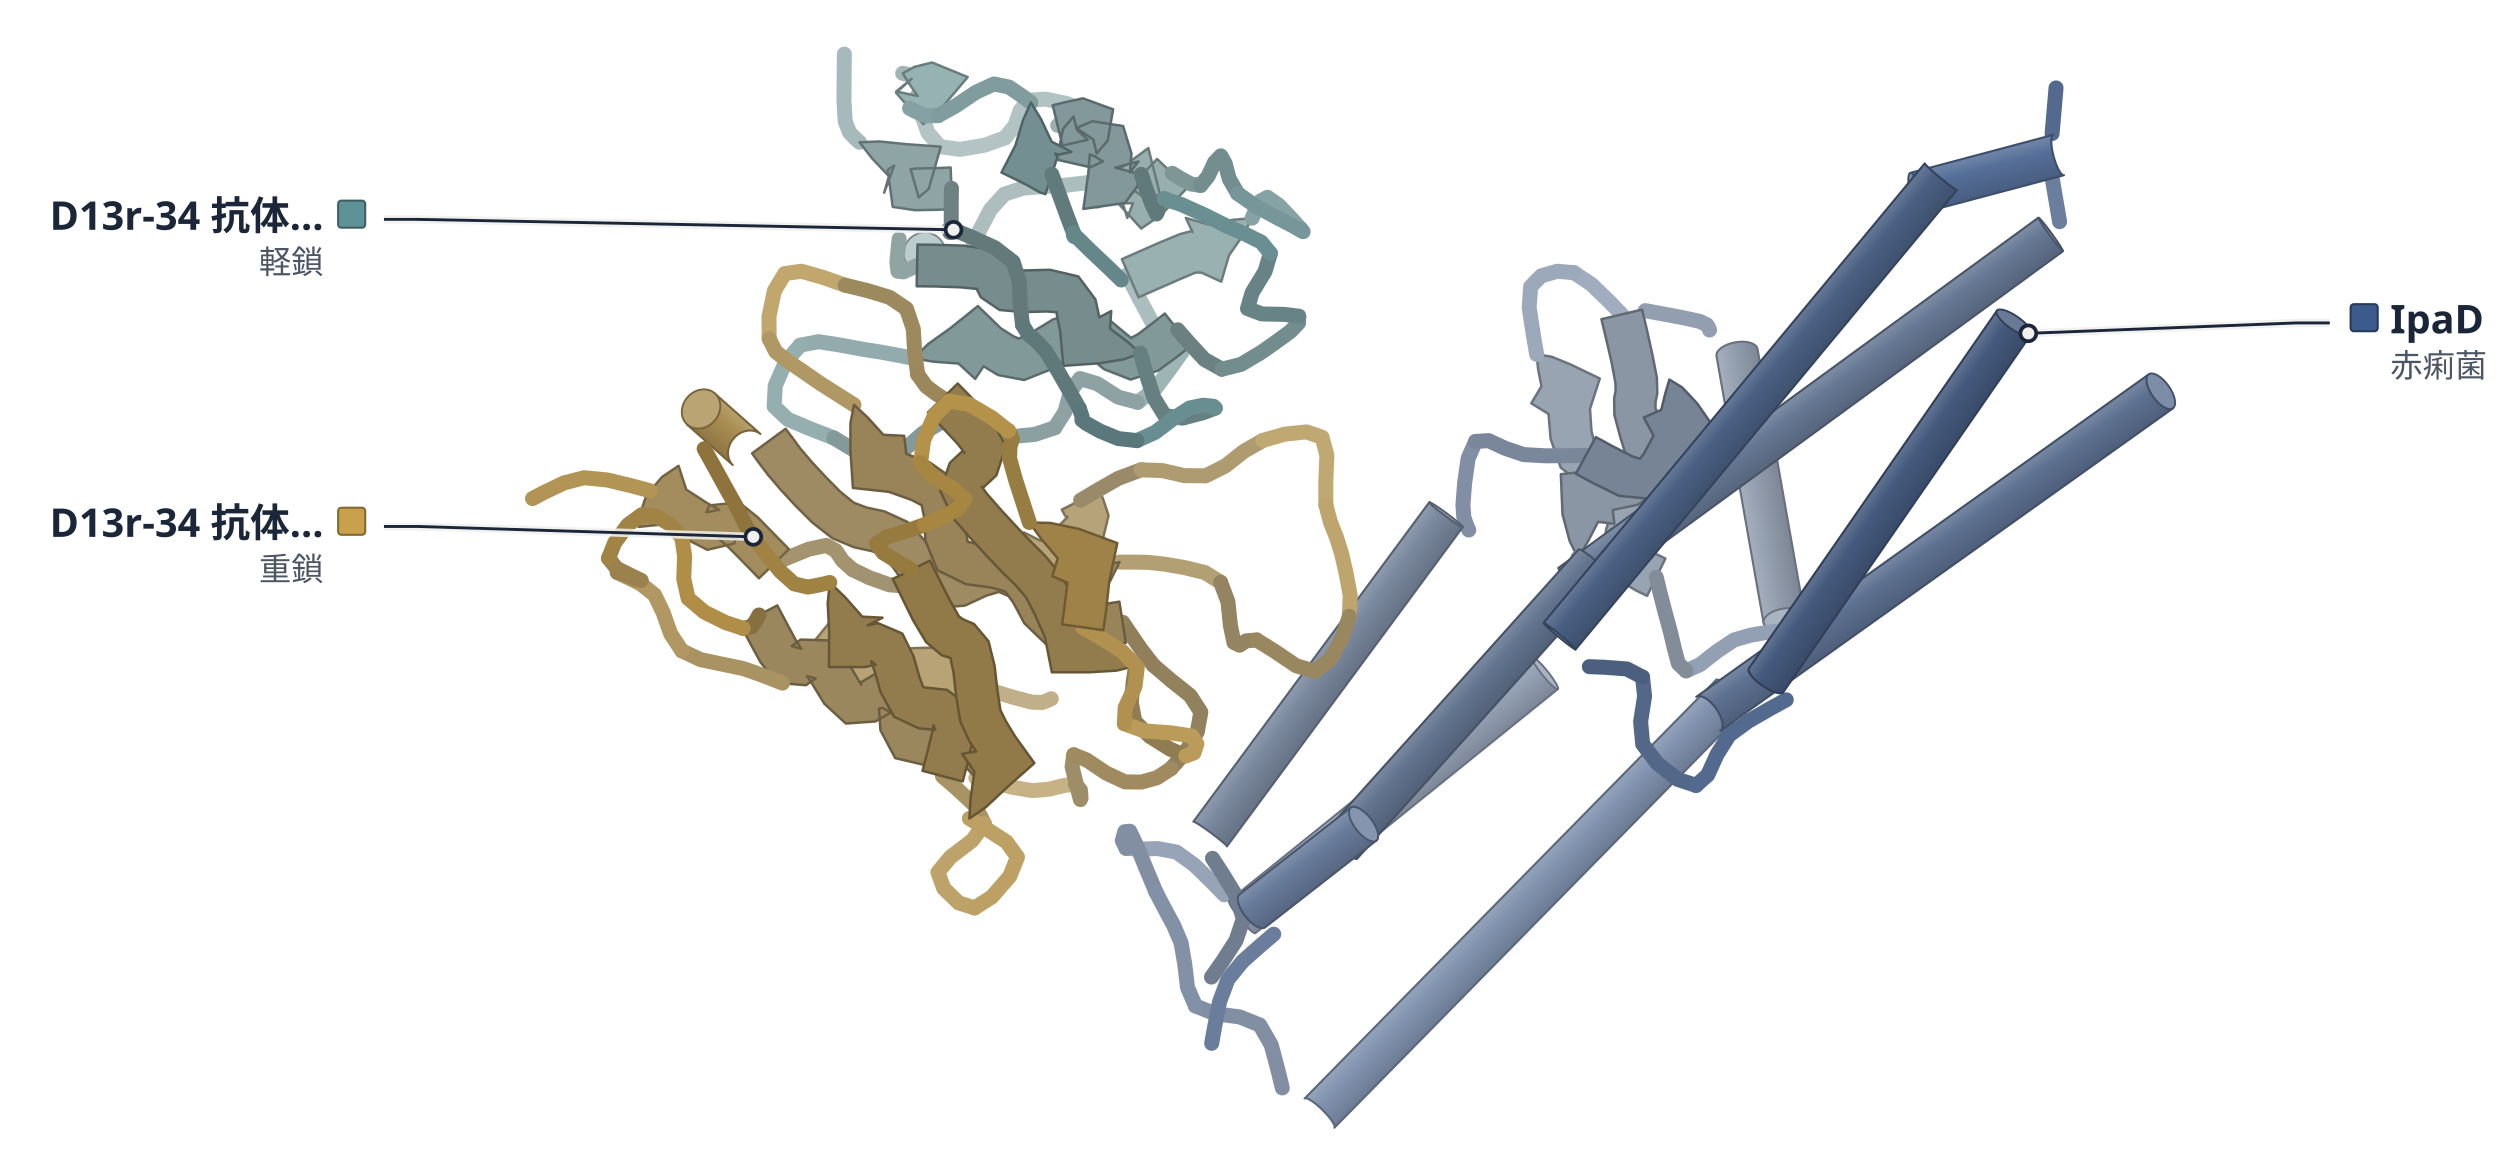
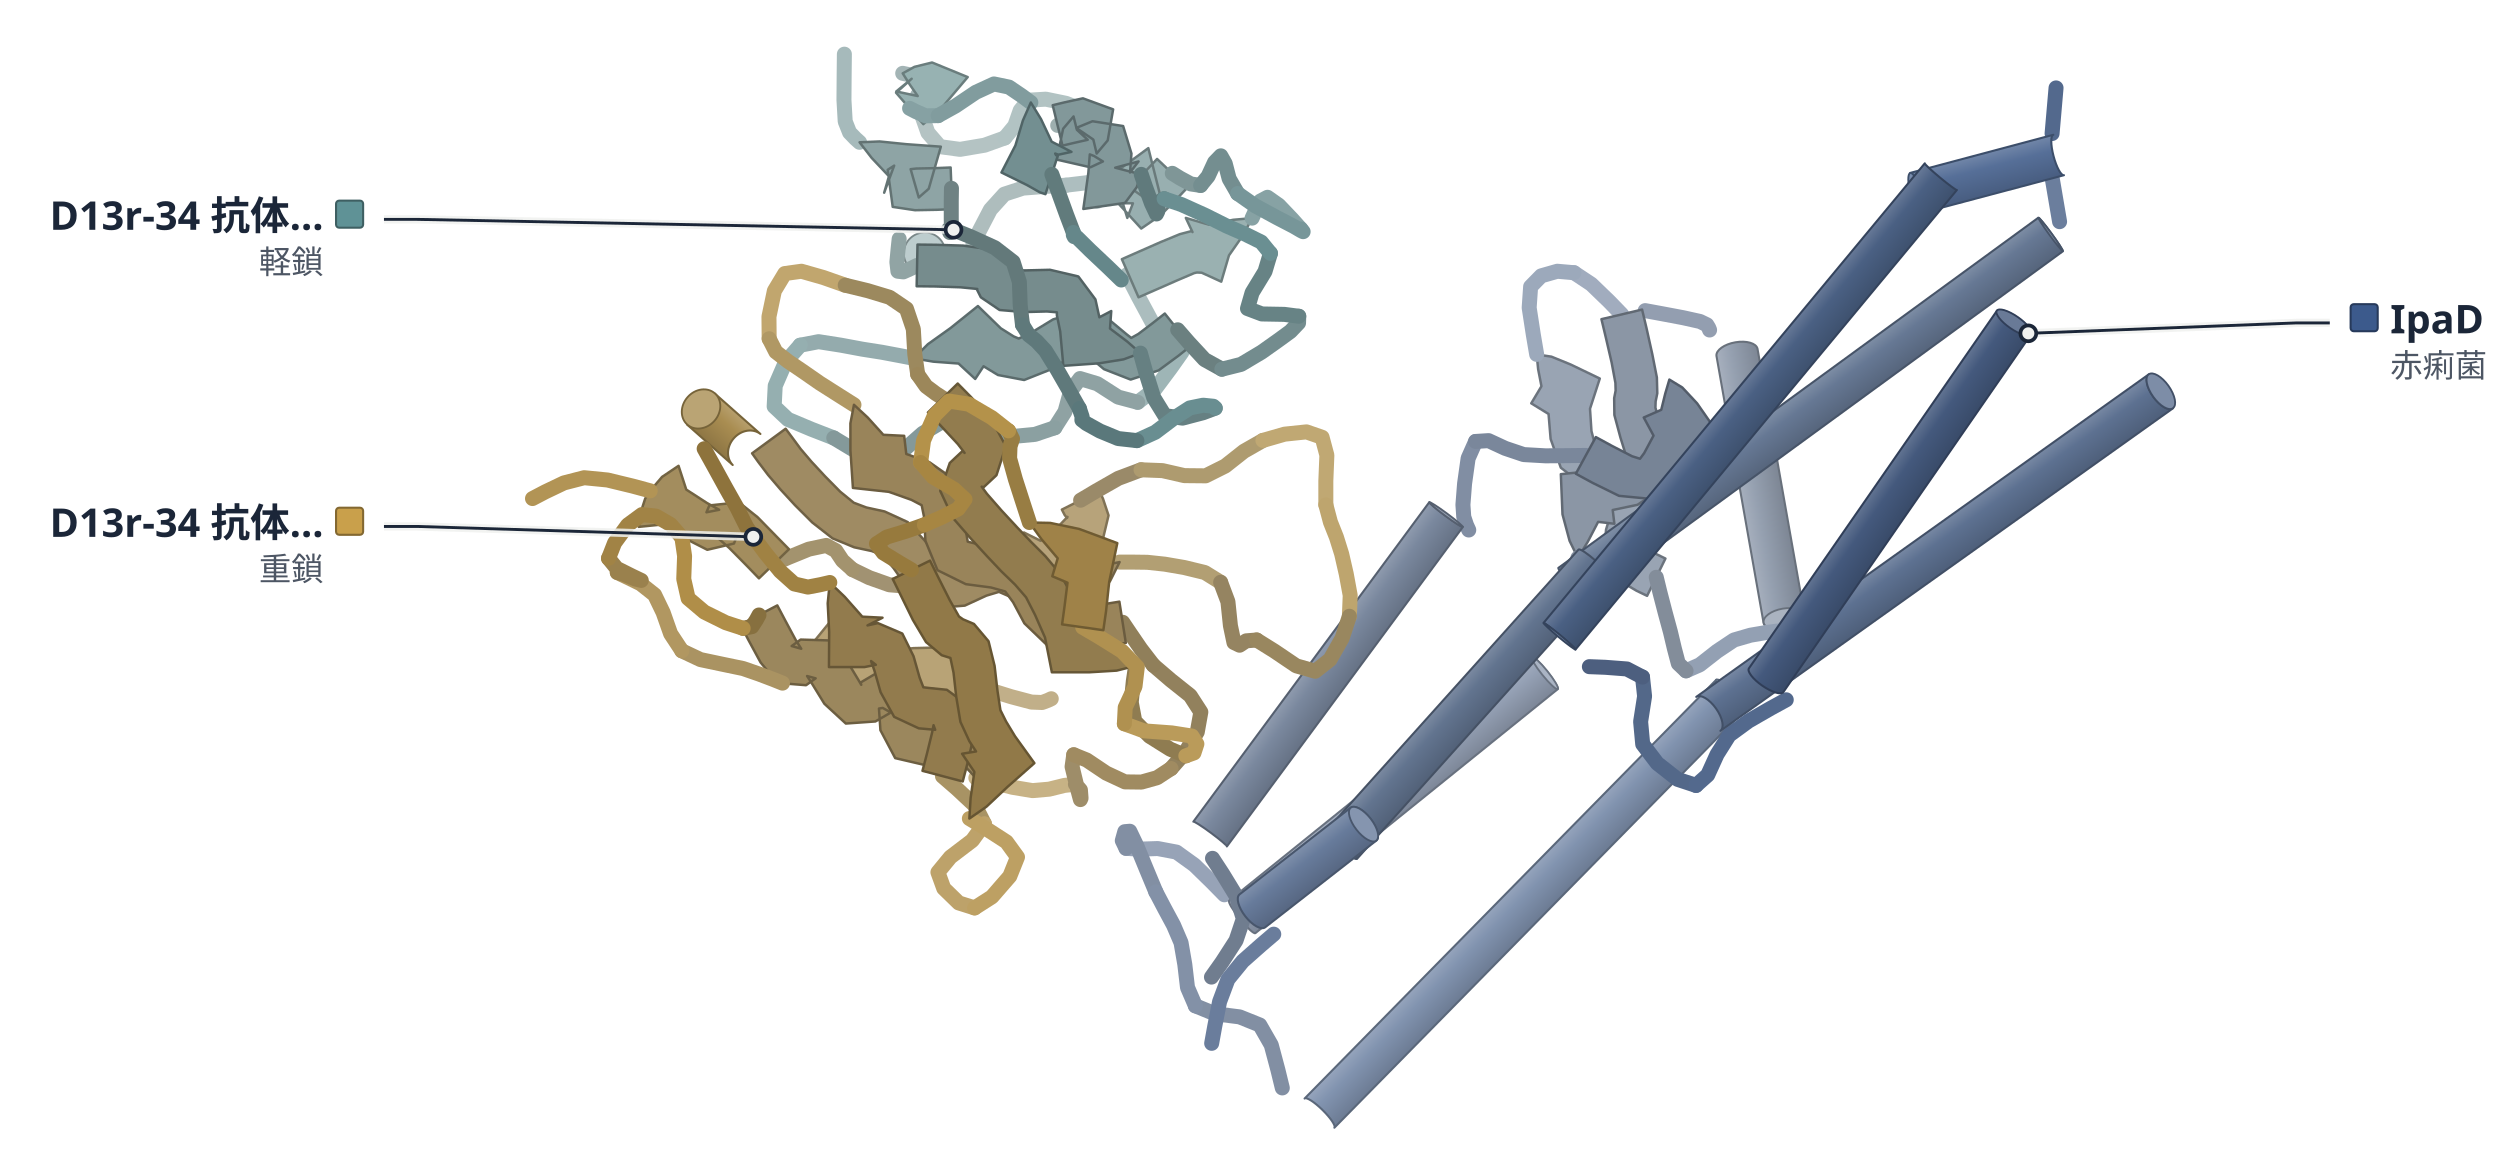
<svg xmlns="http://www.w3.org/2000/svg" width="1200" height="560" viewBox="0 0 1200 560" font-family="'Hiragino Sans','Hiragino Kaku Gothic ProN','Noto Sans JP','Yu Gothic',Meiryo,sans-serif">
  <polyline points="440.5,45.8 441.9,53.8 445.4,63.7 451.2,70.4 460.8,71.7 472.6,69.7 482.3,66.2" stroke="#b4c3c3" stroke-width="7.2" fill="none" stroke-linecap="round" stroke-linejoin="round" />
  <polyline points="511.7,88.9 501.4,89.5 491.0,90.3 482.1,93.2 475.4,100.6 470.4,110.2 467.0,117.1" stroke="#aebdbd" stroke-width="7.2" fill="none" stroke-linecap="round" stroke-linejoin="round" />
  <polyline points="482.3,66.2 487.1,60.4 489.7,53.0 493.7,48.1 502.0,47.6 511.7,49.6 517.7,52.0" stroke="#b2c3c3" stroke-width="7.2" fill="none" stroke-linecap="round" stroke-linejoin="round" />
  <polyline points="526.7,96.6 531.5,93.6 537.6,89.5 539.2,86.7 533.1,86.5 522.5,87.6 511.7,88.9" stroke="#adbebf" stroke-width="7.2" fill="none" stroke-linecap="round" stroke-linejoin="round" />
  <polyline points="557.3,162.8 552.8,154.3 546.5,142.6 542.1,134.1 541.1,131.8 541.8,132.7 542.5,133.6" stroke="#abbdbe" stroke-width="7.2" fill="none" stroke-linecap="round" stroke-linejoin="round" />
  <polyline points="755.5,130.9 763.8,136.4 772.4,144.7 778.4,150.9" stroke="#a1acbe" stroke-width="7.2" fill="none" stroke-linecap="round" stroke-linejoin="round" />
  <defs>
    <linearGradient id="c13" gradientUnits="userSpaceOnUse" x1="435.8" y1="128.6" x2="454.5" y2="121.5">
      <stop offset="0" stop-color="#bacbcc" />
      <stop offset="0.35" stop-color="#adc1c2" />
      <stop offset="1" stop-color="#91a2a3" />
    </linearGradient>
  </defs>
  <path d="M437.2,132.1 L434.5,125.0 A9.9,10.0 -110.9 0 0 453.2,117.9 L455.9,125.0 A9.9,10.0 -110.9 0 0 437.2,132.1 Z" fill="url(#c13)" stroke="#798788" stroke-width="1" stroke-linejoin="round" />
  <ellipse cx="443.8" cy="121.5" rx="9.9" ry="10.0" transform="rotate(-110.9 443.8 121.5)" fill="#bdcdce" stroke="#798788" stroke-width="0.9" />
  <polygon points="799.4,268.1 794.9,265.9 790.4,263.6 789.3,263.4 790.5,258.5 793.9,246.7 792.9,231.2 781.6,220.8 770.6,216.0 765.4,212.7 763.9,206.9 763.2,196.2 767.9,181.7 754.0,175.0 744.7,171.2 737.6,170.1 737.6,170.1 738.3,177.2 739.9,185.4 735.0,193.6 743.3,198.7 744.3,210.7 749.2,224.5 760.8,233.5 771.4,238.0 774.8,239.7 774.1,243.7 770.9,254.2 769.8,267.6 777.3,278.7 785.6,283.6 790.6,286.0" fill="#99a4b3" stroke="#6b737d" stroke-width="1.2" stroke-linejoin="round" />
  <polyline points="737.6,170.1 736.0,160.7 734.0,147.7 734.7,137.6 739.8,132.4 747.5,130.2 755.5,130.9" stroke="#9ca9bb" stroke-width="7.2" fill="none" stroke-linecap="round" stroke-linejoin="round" />
  <polyline points="433.3,35.2 438.0,36.2 444.4,37.5 448.3,39.2 446.7,40.5 442.6,42.2 440.5,45.8" stroke="#a3b4b5" stroke-width="7.2" fill="none" stroke-linecap="round" stroke-linejoin="round" />
  <polyline points="412.6,68.3 410.6,66.5 407.8,63.6 405.7,58.3 405.1,48.0 405.2,35.2 405.3,26.0" stroke="#a6babb" stroke-width="7.2" fill="none" stroke-linecap="round" stroke-linejoin="round" />
  <polyline points="517.7,52.0 516.5,54.7 511.5,57.9 507.7,60.2" stroke="#9eafaf" stroke-width="7.2" fill="none" stroke-linecap="round" stroke-linejoin="round" />
  <defs>
    <linearGradient id="c8" gradientUnits="userSpaceOnUse" x1="835.2" y1="234.8" x2="854.9" y2="231.4">
      <stop offset="0" stop-color="#a6afbd" />
      <stop offset="0.35" stop-color="#95a0b0" />
      <stop offset="1" stop-color="#7d8694" />
    </linearGradient>
  </defs>
  <path d="M823.9,170.8 L846.5,298.9 A5.0,10.0 80.0 0 0 866.2,295.4 L843.6,167.4 A5.0,10.0 80.0 0 0 823.9,170.8 Z" fill="url(#c8)" stroke="#68707b" stroke-width="1" stroke-linejoin="round" />
  <ellipse cx="856.4" cy="297.1" rx="5.0" ry="10.0" transform="rotate(80.0 856.4 297.1)" fill="#aab3c0" stroke="#68707b" stroke-width="0.9" />
  <polyline points="587.7,429.5 581.8,423.5 573.3,415.2 564.7,409.0 555.7,407.3 546.7,407.6 540.5,407.2" stroke="#97a3b7" stroke-width="7.2" fill="none" stroke-linecap="round" stroke-linejoin="round" />
  <polyline points="789.7,149.1 797.3,150.5 807.9,152.5 816.0,154.3 819.3,155.9 820.2,157.4 820.6,158.4" stroke="#939eb0" stroke-width="7.2" fill="none" stroke-linecap="round" stroke-linejoin="round" />
  <defs>
    <linearGradient id="c9" gradientUnits="userSpaceOnUse" x1="662.6" y1="373.8" x2="675.2" y2="389.3">
      <stop offset="0" stop-color="#a6b0c1" />
      <stop offset="0.35" stop-color="#95a1b5" />
      <stop offset="1" stop-color="#7d8798" />
    </linearGradient>
  </defs>
  <path d="M735.2,315.3 L590.0,432.3 A1.5,10.0 141.1 0 0 602.6,447.9 L747.7,330.8 A1.5,10.0 141.1 0 0 735.2,315.3 Z" fill="url(#c9)" stroke="#68717f" stroke-width="1" stroke-linejoin="round" />
  <ellipse cx="741.5" cy="323.0" rx="1.5" ry="10.0" transform="rotate(141.1 741.5 323.0)" fill="#aab4c4" stroke="#68717f" stroke-width="0.9" />
  <polyline points="853.2,302.9 847.8,303.6 840.2,304.9 832.3,307.2 824.2,312.6 815.9,319.1 809.3,322.0" stroke="#93a0b3" stroke-width="7.2" fill="none" stroke-linecap="round" stroke-linejoin="round" />
  <polygon points="768.7,153.2 770.8,162.0 773.6,174.1 775.4,183.8 775.5,187.5 774.8,191.1 774.9,199.2 777.8,210.0 781.0,220.3 781.9,223.3 779.3,223.5 768.0,225.7 749.2,227.6 750.0,246.9 753.4,259.6 757.4,267.8 757.4,267.8 762.1,260.1 767.1,250.5 774.9,251.4 774.1,244.8 786.0,242.3 799.1,233.4 800.8,217.5 797.1,204.5 794.6,195.7 794.7,192.7 795.5,188.8 795.3,181.2 793.1,170.0 790.3,157.4 788.2,148.6" fill="#8b96a5" stroke="#616973" stroke-width="1.2" stroke-linejoin="round" />
  <polyline points="546.1,193.1 554.4,186.8 562.0,176.6 567.3,169.1" stroke="#9eb5b6" stroke-width="7.2" fill="none" stroke-linecap="round" stroke-linejoin="round" />
  <polyline points="809.3,322.0 805.6,318.5 803.7,311.3 801.8,303.3 799.3,294.1 796.7,284.1 795.0,277.1" stroke="#838d9a" stroke-width="7.2" fill="none" stroke-linecap="round" stroke-linejoin="round" />
  <polygon points="546.5,142.7 554.3,139.3 565.0,134.6 573.2,131.1 574.5,130.8 576.8,130.9 586.2,135.2 589.9,122.6 596.8,112.7 601.0,104.7 601.0,104.7 591.9,105.5 580.4,107.9 569.2,104.6 572.4,111.4 572.0,110.9 566.3,112.4 557.1,116.2 546.2,121.0 538.5,124.4" fill="#9ab1b1" stroke="#6c7c7c" stroke-width="1.2" stroke-linejoin="round" />
  <polyline points="757.4,267.8 758.6,274.4 759.9,283.7 757.9,291.8 749.2,297.5 737.1,302.0 728.3,305.0" stroke="#8590a0" stroke-width="7.2" fill="none" stroke-linecap="round" stroke-linejoin="round" />
  <polyline points="431.6,114.7 431.1,119.4 430.5,125.8 431.0,130.2 433.6,130.5 437.4,128.8 440.2,127.4" stroke="#91a4a4" stroke-width="7.2" fill="none" stroke-linecap="round" stroke-linejoin="round" />
  <polygon points="555.4,76.3 550.3,81.7 543.6,88.6 542.8,90.3 554.9,98.9 556.6,92.6 551.2,71.1 537.0,81.5 530.5,89.7 526.7,96.6 526.7,96.6 534.5,97.5 543.8,97.6 541.1,104.6 536.7,90.2 535.1,95.8 547.8,109.7 557.2,103.2 564.7,95.6 569.9,90.1" fill="#98afb0" stroke="#6a7a7b" stroke-width="1.2" stroke-linejoin="round" />
  <polyline points="506.3,205.3 511.2,197.6 513.9,187.7 518.4,181.7 526.7,184.2 536.7,190.6 546.1,193.1" stroke="#8fa2a3" stroke-width="7.2" fill="none" stroke-linecap="round" stroke-linejoin="round" />
  <polyline points="540.5,407.2 538.7,403.5 539.9,399.2 542.3,399.0 545.7,406.1 550.3,417.3 554.8,428.1" stroke="#828fa3" stroke-width="7.2" fill="none" stroke-linecap="round" stroke-linejoin="round" />
  <polyline points="573.8,482.8 583.1,486.6 595.0,488.1 604.7,492.0 610.2,501.6 613.4,513.6 615.5,522.2" stroke="#828fa3" stroke-width="7.2" fill="none" stroke-linecap="round" stroke-linejoin="round" />
  <polyline points="504.6,335.4 502.9,336.2 500.2,337.2 495.1,337.0 485.3,334.4 473.1,330.6 464.3,327.8" stroke="#c1af89" stroke-width="7.2" fill="none" stroke-linecap="round" stroke-linejoin="round" />
  <polyline points="554.8,428.1 559.1,436.3 563.3,444.1 566.9,452.5 568.7,462.9 570.0,474.0 573.8,482.8" stroke="#8391a7" stroke-width="7.2" fill="none" stroke-linecap="round" stroke-linejoin="round" />
  <polyline points="438.6,172.0 432.4,170.8 423.4,169.1 413.9,167.6 403.7,165.7 392.9,164.0 384.1,165.7" stroke="#94abad" stroke-width="7.2" fill="none" stroke-linecap="round" stroke-linejoin="round" />
  <polyline points="705.0,254.4 703.9,252.0 702.6,248.1 702.2,242.3 703.0,232.1 704.7,220.0 708.3,211.9" stroke="#818ea3" stroke-width="7.2" fill="none" stroke-linecap="round" stroke-linejoin="round" />
  <polygon points="443.2,59.6 447.0,56.2 452.9,50.7 464.5,37.0 447.4,30.0 438.9,32.1 433.3,35.2 433.3,35.2 436.7,40.6 440.5,46.1 430.2,43.9 437.6,37.8 433.6,41.4 430.1,44.5" fill="#97b2b2" stroke="#6a7d7d" stroke-width="1.2" stroke-linejoin="round" />
  <polygon points="456.3,80.4 449.1,80.7 439.8,80.9 437.1,81.2 441.0,94.8 445.8,90.6 451.6,70.4 435.0,69.2 422.2,67.9 412.6,68.3 412.6,68.3 418.4,75.8 426.7,84.6 424.4,92.5 429.2,79.5 426.1,81.5 428.5,99.3 439.2,100.9 449.7,100.7 457.1,100.4" fill="#8ea4a5" stroke="#637373" stroke-width="1.2" stroke-linejoin="round" />
  <polyline points="384.1,165.7 377.1,173.7 372.1,185.2 371.6,195.1 378.2,201.3 389.4,206.0 400.2,210.2" stroke="#95afb0" stroke-width="7.2" fill="none" stroke-linecap="round" stroke-linejoin="round" />
  <polyline points="451.8,202.7 459.4,203.5 466.5,207.1 474.6,209.5 485.2,209.6 496.8,208.5 506.3,205.3" stroke="#8ba0a1" stroke-width="7.2" fill="none" stroke-linecap="round" stroke-linejoin="round" />
  <polyline points="708.3,211.9 714.5,211.5 722.5,215.2 731.4,218.2 741.9,218.8 753.2,218.7 761.2,218.6" stroke="#7a879b" stroke-width="7.2" fill="none" stroke-linecap="round" stroke-linejoin="round" />
  <polygon points="756.4,227.4 764.5,231.8 777.1,238.0 792.7,239.5 805.0,229.7 812.0,217.3 823.5,206.4 814.6,193.6 807.5,186.0 801.3,182.2 801.3,182.2 799.3,189.0 797.4,196.7 789.0,200.4 793.7,209.1 789.2,217.5 787.2,220.2 783.4,219.0 773.7,214.0 766.0,209.8" fill="#778496" stroke="#535c69" stroke-width="1.2" stroke-linejoin="round" />
  <defs>
    <linearGradient id="c10" gradientUnits="userSpaceOnUse" x1="725.0" y1="426.8" x2="739.3" y2="440.8">
      <stop offset="0" stop-color="#95a4bc" />
      <stop offset="0.35" stop-color="#8193af" />
      <stop offset="1" stop-color="#6c7b93" />
    </linearGradient>
  </defs>
  <path d="M626.2,527.3 L823.8,326.3 A2.1,10.0 -45.5 0 0 838.0,340.3 L640.5,541.3 A2.1,10.0 -45.5 0 0 626.2,527.3 Z" fill="url(#c10)" stroke="#5a677a" stroke-width="1" stroke-linejoin="round" />
  <ellipse cx="830.9" cy="333.3" rx="2.1" ry="10.0" transform="rotate(-45.5 830.9 333.3)" fill="#9aa9bf" stroke="#5a677a" stroke-width="0.9" />
  <defs>
    <linearGradient id="c7" gradientUnits="userSpaceOnUse" x1="629.4" y1="317.7" x2="645.5" y2="329.6">
      <stop offset="0" stop-color="#8f9bae" />
      <stop offset="0.35" stop-color="#7a889e" />
      <stop offset="1" stop-color="#667285" />
    </linearGradient>
  </defs>
  <path d="M572.8,394.4 L686.1,241.0 A0.7,10.0 -53.5 0 0 702.2,252.9 L588.9,406.3 A0.7,10.0 -53.5 0 0 572.8,394.4 Z" fill="url(#c7)" stroke="#555f6f" stroke-width="1" stroke-linejoin="round" />
  <ellipse cx="694.1" cy="247.0" rx="0.7" ry="10.0" transform="rotate(-53.5 694.1 247.0)" fill="#95a0b1" stroke="#555f6f" stroke-width="0.9" />
  <polyline points="468.4,373.4 475.7,375.3 486.0,377.9 495.6,379.5 503.6,378.8 510.9,377.0 516.2,376.4" stroke="#c7b285" stroke-width="7.2" fill="none" stroke-linecap="round" stroke-linejoin="round" />
  <polyline points="400.2,210.2 408.5,215.2 416.5,219.7 424.7,221.0 433.7,216.1 442.9,208.0 451.8,202.7" stroke="#84999a" stroke-width="7.2" fill="none" stroke-linecap="round" stroke-linejoin="round" />
  <polygon points="559.1,150.5 553.4,155.0 546.4,160.3 543.0,162.2 540.7,160.4 532.9,153.9 519.5,149.0 505.5,153.3 495.0,159.7 489.0,162.5 486.6,161.5 480.4,157.6 469.4,146.9 456.2,157.5 445.4,165.2 438.6,172.0 438.6,172.0 448.0,173.6 460.1,174.5 468.1,181.9 472.1,175.8 479.0,180.0 491.6,182.4 504.2,177.4 514.2,171.3 519.4,169.0 522.4,170.9 529.9,177.2 542.7,182.2 556.1,177.8 565.6,170.8 571.5,166.1" fill="#82999a" stroke="#5b6b6c" stroke-width="1.2" stroke-linejoin="round" />
  <polygon points="510.0,69.9 515.5,68.6 522.1,67.1 516.9,62.3 515.3,55.9 510.3,61.8 507.2,76.6 523.4,80.3 529.4,77.5 525.2,74.9 523.1,74.1 522.4,83.0 520.0,100.3 540.0,97.4 545.6,89.9 547.8,83.7 547.8,83.7 541.5,82.1 535.3,80.5 546.5,77.5 542.4,82.8 543.1,73.7 539.1,60.5 524.4,58.2 516.6,61.4 524.8,67.0 526.4,73.7 531.7,67.4 534.3,52.5 519.8,47.2 511.1,49.1 505.3,50.5" fill="#82989a" stroke="#5b6a6c" stroke-width="1.2" stroke-linejoin="round" />
  <polyline points="581.5,469.0 586.6,461.8 593.3,451.4 596.8,441.0 593.5,430.3 586.9,419.5 582.0,412.0" stroke="#707d8f" stroke-width="7.2" fill="none" stroke-linecap="round" stroke-linejoin="round" />
  <polygon points="509.7,244.6 511.1,247.3 512.2,248.6 512.4,248.1 507.7,253.0 499.5,259.6 491.5,255.6 485.6,263.5 473.9,264.2 464.5,265.4 464.5,265.4 471.0,272.4 482.1,280.6 498.0,290.0 510.1,276.6 521.2,267.8 529.4,258.7 532.1,247.4 529.4,239.3 527.6,235.6" fill="#b7a37a" stroke="#807255" stroke-width="1.2" stroke-linejoin="round" />
  <polyline points="464.5,265.4 457.3,270.4 446.9,277.3 436.7,281.5 426.9,280.7 417.3,277.3 409.2,273.4" stroke="#a19272" stroke-width="7.2" fill="none" stroke-linecap="round" stroke-linejoin="round" />
  <polyline points="576.3,89.0 571.6,88.3 566.4,85.5 562.7,83.2" stroke="#7f9697" stroke-width="7.2" fill="none" stroke-linecap="round" stroke-linejoin="round" />
  <polyline points="601.0,104.7 602.6,101.2 605.0,96.5 608.4,94.7 613.8,98.5 620.2,105.2 624.4,109.9" stroke="#87a2a4" stroke-width="7.2" fill="none" stroke-linecap="round" stroke-linejoin="round" />
  <polyline points="450.3,55.5 444.3,55.6 439.7,53.6 436.6,52.0" stroke="#86a1a3" stroke-width="7.2" fill="none" stroke-linecap="round" stroke-linejoin="round" />
  <polygon points="469.8,319.4 466.3,317.1 459.9,313.4 450.2,310.8 438.5,311.1 426.8,312.4 419.1,312.7 417.0,311.4 412.3,307.1 399.7,296.9 389.2,309.8 380.7,319.8 375.6,327.9 375.6,327.9 385.1,327.3 396.9,325.6 404.3,331.6 402.4,324.5 405.9,328.0 415.8,332.4 428.1,332.3 440.0,331.0 448.3,330.7 452.3,331.9 455.8,334.1 458.9,336.1" fill="#b8a376" stroke="#817253" stroke-width="1.2" stroke-linejoin="round" />
  <polyline points="409.2,273.4 404.4,269.1 401.2,264.3 396.6,261.8 388.2,263.6 378.4,267.6 371.5,270.6" stroke="#a3936e" stroke-width="7.2" fill="none" stroke-linecap="round" stroke-linejoin="round" />
  <polyline points="537.4,269.8 542.9,269.8 550.7,269.9 559.1,270.8 568.4,272.4 578.3,274.8 585.9,279.5" stroke="#b29f73" stroke-width="7.2" fill="none" stroke-linecap="round" stroke-linejoin="round" />
  <polyline points="494.8,49.2 490.5,46.0 484.3,41.8 477.1,40.3 468.4,44.3 458.6,50.9 450.3,55.5" stroke="#819c9e" stroke-width="7.2" fill="none" stroke-linecap="round" stroke-linejoin="round" />
  <polyline points="547.7,225.5 536.8,229.6 526.1,235.7 518.7,240.1" stroke="#9a8a69" stroke-width="7.2" fill="none" stroke-linecap="round" stroke-linejoin="round" />
  <polygon points="440.0,137.4 448.9,137.5 461.0,137.9 469.1,138.7 468.9,138.9 470.8,142.7 479.8,148.8 491.6,149.8 502.5,149.5 507.3,149.9 507.3,151.3 508.9,159.1 510.4,175.6 527.5,174.4 539.3,172.5 547.4,169.5 547.4,169.5 541.0,163.9 532.8,157.7 533.4,149.3 527.7,152.3 525.8,143.7 517.6,132.7 504.0,129.5 491.9,129.8 485.1,129.5 485.7,129.5 483.6,125.4 474.7,119.6 462.4,117.9 449.4,117.5 440.4,117.4" fill="#768c8d" stroke="#536263" stroke-width="1.2" stroke-linejoin="round" />
  <polyline points="606.2,211.4 597.1,216.6 588.1,223.7 578.7,228.4 568.5,228.3 558.0,225.9 547.7,225.5" stroke="#ae9b6f" stroke-width="7.2" fill="none" stroke-linecap="round" stroke-linejoin="round" />
  <polyline points="516.2,376.4 518.6,379.2 518.9,383.1 518.6,383.8 516.9,377.5 514.6,368.0 515.4,362.3" stroke="#9e8d69" stroke-width="7.2" fill="none" stroke-linecap="round" stroke-linejoin="round" />
  <polyline points="457.7,110.3 455.3,110.1 455.9,111.6 456.7,110.9 456.6,104.9 456.6,96.5 456.7,90.4" stroke="#6f8283" stroke-width="7.2" fill="none" stroke-linecap="round" stroke-linejoin="round" />
  <polyline points="984.7,83.5 988.6,106.4" stroke="#6b7e9d" stroke-width="7.2" fill="none" stroke-linecap="round" stroke-linejoin="round" />
  <polyline points="636.4,242.3 636.4,230.9 636.9,218.5 634.6,209.9 627.1,207.3 616.6,208.4 606.2,211.4" stroke="#c0a873" stroke-width="7.2" fill="none" stroke-linecap="round" stroke-linejoin="round" />
  <polyline points="586.5,177.2 578.2,172.6 570.6,164.4 565.3,158.3" stroke="#6b8080" stroke-width="7.2" fill="none" stroke-linecap="round" stroke-linejoin="round" />
  <polyline points="611.4,448.4 605.2,453.7 596.5,461.4 589.4,470.1 585.4,480.8 583.1,492.5 581.6,500.8" stroke="#6a7d9c" stroke-width="7.2" fill="none" stroke-linecap="round" stroke-linejoin="round" />
  <defs>
    <linearGradient id="c4" gradientUnits="userSpaceOnUse" x1="863.2" y1="188.6" x2="875.0" y2="204.7">
      <stop offset="0" stop-color="#7e8ea5" />
      <stop offset="0.35" stop-color="#667894" />
      <stop offset="1" stop-color="#56657c" />
    </linearGradient>
  </defs>
  <path d="M978.4,104.5 L748.0,272.6 A0.6,10.0 143.9 0 0 759.8,288.8 L990.2,120.6 A0.6,10.0 143.9 0 0 978.4,104.5 Z" fill="url(#c4)" stroke="#475468" stroke-width="1" stroke-linejoin="round" />
  <ellipse cx="984.3" cy="112.5" rx="0.6" ry="10.0" transform="rotate(143.9 984.3 112.5)" fill="#8593a9" stroke="#475468" stroke-width="0.9" />
  <polyline points="585.9,279.5 589.4,288.8 590.6,300.3 592.3,308.4 595.0,309.7 598.2,307.6 603.2,307.2" stroke="#958461" stroke-width="7.2" fill="none" stroke-linecap="round" stroke-linejoin="round" />
  <polyline points="594.1,92.9 590.0,85.8 588.1,78.5 586.0,74.8 583.0,77.9 579.9,84.6 576.3,89.0" stroke="#748e90" stroke-width="7.2" fill="none" stroke-linecap="round" stroke-linejoin="round" />
  <polyline points="623.4,151.8 623.3,155.0 619.4,159.1 613.5,163.4 605.6,169.0 595.7,174.9 586.5,177.2" stroke="#738c8e" stroke-width="7.2" fill="none" stroke-linecap="round" stroke-linejoin="round" />
  <polygon points="507.9,74.2 506.5,73.7 506.9,74.5 514.3,72.9 504.8,68.0 499.7,57.2 494.8,49.2 494.8,49.2 491.0,57.8 487.4,69.8 480.7,82.8 492.9,88.8 499.1,92.3 501.8,93.2" fill="#738f91" stroke="#506466" stroke-width="1.2" stroke-linejoin="round" />
  <polygon points="361.0,217.6 364.0,221.8 368.7,228.0 374.6,234.9 381.6,242.5 389.9,250.8 399.6,258.4 410.0,262.7 418.4,264.5 423.7,266.5 428.9,272.7 436.1,282.9 448.3,291.9 463.1,290.7 473.5,285.9 479.5,284.1 485.7,286.8 495.9,292.9 510.8,304.0 524.3,290.2 532.9,278.8 537.4,269.8 537.4,269.8 527.8,271.7 515.9,274.8 508.6,269.0 504.1,274.6 494.4,268.8 480.8,264.1 466.8,267.1 457.3,271.6 454.0,272.7 450.9,269.5 444.7,260.4 435.7,250.6 424.6,245.5 415.9,243.6 409.8,241.3 403.3,236.0 396.0,228.6 389.5,221.6 384.3,215.5 380.1,209.8 377.1,205.8" fill="#9f8b63" stroke="#6f6145" stroke-width="1.2" stroke-linejoin="round" />
  <defs>
    <linearGradient id="c5" gradientUnits="userSpaceOnUse" x1="697.1" y1="331.3" x2="712.0" y2="344.7">
      <stop offset="0" stop-color="#7b8aa1" />
      <stop offset="0.35" stop-color="#62748f" />
      <stop offset="1" stop-color="#526178" />
    </linearGradient>
  </defs>
  <path d="M757.7,263.8 L636.5,398.8 A1.5,10.0 131.9 0 0 651.4,412.2 L772.6,277.2 A1.5,10.0 131.9 0 0 757.7,263.8 Z" fill="url(#c5)" stroke="#455164" stroke-width="1" stroke-linejoin="round" />
  <ellipse cx="643.9" cy="405.5" rx="1.5" ry="10.0" transform="rotate(131.9 643.9 405.5)" fill="#8190a5" stroke="#455164" stroke-width="0.9" />
  <defs>
    <linearGradient id="c6" gradientUnits="userSpaceOnUse" x1="621.7" y1="408.5" x2="633.9" y2="424.3">
      <stop offset="0" stop-color="#7f90ab" />
      <stop offset="0.35" stop-color="#677b9b" />
      <stop offset="1" stop-color="#576782" />
    </linearGradient>
  </defs>
  <path d="M648.3,387.7 L595.0,429.3 A4.3,10.0 142.1 0 0 607.3,445.1 L660.6,403.5 A4.3,10.0 142.1 0 0 648.3,387.7 Z" fill="url(#c6)" stroke="#48566c" stroke-width="1" stroke-linejoin="round" />
  <ellipse cx="654.5" cy="395.6" rx="4.3" ry="10.0" transform="rotate(142.1 654.5 395.6)" fill="#8595af" stroke="#48566c" stroke-width="0.9" />
  <polyline points="562.1,368.9 568.9,361.2 574.7,351.3 576.4,341.8 571.3,333.9 562.0,326.5 553.6,319.3" stroke="#92815d" stroke-width="7.2" fill="none" stroke-linecap="round" stroke-linejoin="round" />
  <polyline points="647.7,295.8 648.1,285.8 646.2,275.5 644.0,265.9 641.5,257.9 638.6,250.6 636.4,242.3" stroke="#bea56e" stroke-width="7.2" fill="none" stroke-linecap="round" stroke-linejoin="round" />
  <polyline points="624.4,109.9 625.5,111.2 624.5,110.7 620.9,108.6 613.0,104.5 602.5,98.8 594.1,92.9" stroke="#779699" stroke-width="7.2" fill="none" stroke-linecap="round" stroke-linejoin="round" />
  <polyline points="369.2,162.6 369.1,152.0 371.7,139.6 376.7,131.3 384.7,130.2 395.2,133.2 405.7,136.9" stroke="#c1a66e" stroke-width="7.2" fill="none" stroke-linecap="round" stroke-linejoin="round" />
  <polyline points="515.4,362.3 521.6,364.8 531.0,371.1 540.0,375.3 547.9,375.4 555.4,373.3 562.1,368.9" stroke="#a08b61" stroke-width="7.2" fill="none" stroke-linecap="round" stroke-linejoin="round" />
  <polyline points="603.2,307.2 611.7,312.5 622.2,319.6 631.3,322.2 638.4,316.6 644.2,306.4 647.7,295.8" stroke="#99875f" stroke-width="7.2" fill="none" stroke-linecap="round" stroke-linejoin="round" />
  <polyline points="472.5,395.4 468.2,386.9 459.2,378.5 452.4,372.6" stroke="#a89364" stroke-width="7.2" fill="none" stroke-linecap="round" stroke-linejoin="round" />
  <polyline points="553.6,319.3 547.6,311.5 542.4,303.9 538.9,298.7" stroke="#907f5a" stroke-width="7.2" fill="none" stroke-linecap="round" stroke-linejoin="round" />
  <polyline points="490.8,155.9 489.7,146.6 489.3,135.3 486.3,125.7 477.5,118.9 466.1,113.7 457.7,110.3" stroke="#63797a" stroke-width="7.2" fill="none" stroke-linecap="round" stroke-linejoin="round" />
  <polyline points="405.7,136.9 416.4,139.5 427.0,142.7 435.1,148.2 438.4,158.0 439.1,170.0 440.5,179.7" stroke="#9c895e" stroke-width="7.2" fill="none" stroke-linecap="round" stroke-linejoin="round" />
  <polyline points="467.8,435.8 460.2,433.4 453.0,426.4 450.2,418.7 456.2,411.4 466.7,403.4 472.5,395.4" stroke="#bda26a" stroke-width="7.2" fill="none" stroke-linecap="round" stroke-linejoin="round" />
  <polygon points="355.4,299.8 359.3,307.3 365.1,318.0 373.2,327.8 386.9,328.9 391.5,325.6 387.4,324.5 389.8,328.2 395.7,337.8 406.0,347.3 420.2,346.3 427.6,342.0 423.7,339.8 421.9,340.1 422.6,350.5 429.7,363.9 444.3,367.3 456.2,366.2 457.2,372.7 459.6,364.5 464.0,368.7 468.4,373.4 468.4,373.4 472.8,368.3 476.3,359.1 472.1,341.0 455.8,346.2 444.7,347.3 441.5,347.8 442.1,346.3 441.6,336.7 435.5,323.7 420.2,323.4 413.1,327.6 413.4,328.7 411.7,325.8 406.2,316.7 397.8,307.4 384.3,307.0 380.0,310.1 384.6,311.4 382.0,307.3 376.9,297.8 373.1,290.6" fill="#9b875d" stroke="#6c5e41" stroke-width="1.2" stroke-linejoin="round" />
  <polyline points="409.9,194.3 403.1,190.0 393.5,183.9 385.0,178.0 378.2,173.4 372.4,168.9 369.2,162.6" stroke="#b09864" stroke-width="7.2" fill="none" stroke-linecap="round" stroke-linejoin="round" />
  <polyline points="375.6,327.9 371.1,326.1 364.5,323.6 356.7,320.9 347.1,318.9 336.2,316.6 327.3,312.4" stroke="#aa9362" stroke-width="7.2" fill="none" stroke-linecap="round" stroke-linejoin="round" />
  <defs>
    <linearGradient id="c11" gradientUnits="userSpaceOnUse" x1="922.8" y1="257.1" x2="934.4" y2="273.4">
      <stop offset="0" stop-color="#7788a3" />
      <stop offset="0.35" stop-color="#5d7191" />
      <stop offset="1" stop-color="#4e5f7a" />
    </linearGradient>
  </defs>
  <path d="M814.2,334.5 L1031.4,179.7 A4.5,10.0 -35.5 0 0 1043.0,196.0 L825.8,350.8 A4.5,10.0 -35.5 0 0 814.2,334.5 Z" fill="url(#c11)" stroke="#414f66" stroke-width="1" stroke-linejoin="round" />
  <ellipse cx="1037.2" cy="187.8" rx="4.5" ry="10.0" transform="rotate(-35.5 1037.2 187.8)" fill="#7d8da7" stroke="#414f66" stroke-width="0.9" />
  <polyline points="547.4,169.5 549.9,178.5 553.8,190.9 559.1,199.5 567.6,200.7 577.5,198.1 583.3,195.9" stroke="#668082" stroke-width="7.2" fill="none" stroke-linecap="round" stroke-linejoin="round" />
  <polygon points="537.3,288.8 528.6,290.2 517.4,291.7 510.8,291.2 508.0,287.6 503.0,278.1 493.7,267.3 480.0,262.5 468.8,261.1 464.5,260.0 463.8,255.9 463.3,244.6 458.4,230.5 446.2,221.9 435.0,217.9 434.0,209.2 424.0,208.7 416.5,200.4 409.9,194.3 409.9,194.3 408.2,203.2 408.2,216.2 409.4,234.2 426.7,236.1 437.4,239.9 442.4,242.5 443.5,247.9 444.2,259.6 450.0,273.7 463.6,280.4 475.7,282.0 482.5,283.9 486.3,289.1 491.7,299.2 502.3,309.4 517.6,311.7 531.4,310.0 540.4,308.6" fill="#99845a" stroke="#6b5c3f" stroke-width="1.2" stroke-linejoin="round" />
  <polygon points="378.7,263.6 372.5,257.3 363.7,248.3 354.7,241.1 340.5,242.6 339.1,245.9 345.2,244.7 339.3,241.4 329.4,235.0 325.7,223.6 317.8,228.9 314.9,232.3 312.1,235.6 312.1,235.6 309.7,239.3 308.3,243.6 306.6,252.9 318.5,251.7 329.1,258.6 339.5,263.9 352.3,260.9 353.5,257.8 345.0,258.6 350.0,263.0 358.2,271.3 364.3,277.6" fill="#a38d5e" stroke="#726342" stroke-width="1.2" stroke-linejoin="round" />
  <polyline points="440.5,179.7 444.5,185.4 449.2,188.9 452.6,191.1" stroke="#9c875a" stroke-width="7.2" fill="none" stroke-linecap="round" stroke-linejoin="round" />
  <polyline points="515.2,111.6 512.0,103.2 507.9,91.9 504.9,83.7" stroke="#617b7c" stroke-width="7.2" fill="none" stroke-linecap="round" stroke-linejoin="round" />
  <polyline points="609.8,121.6 607.2,130.3 601.0,140.5 598.8,148.1 605.7,150.7 616.5,150.9 623.4,151.8" stroke="#678385" stroke-width="7.2" fill="none" stroke-linecap="round" stroke-linejoin="round" />
  <polyline points="327.3,312.4 321.9,304.2 318.3,294.0 314.2,285.5 307.5,280.2 300.3,276.7 296.3,274.8" stroke="#b19761" stroke-width="7.2" fill="none" stroke-linecap="round" stroke-linejoin="round" />
  <polyline points="547.8,83.7 549.8,89.6 552.7,97.6 555.1,102.7 555.7,101.5 555.7,97.3 558.8,95.4" stroke="#607a7c" stroke-width="7.2" fill="none" stroke-linecap="round" stroke-linejoin="round" />
  <polyline points="518.1,196.1 513.4,187.8 507.3,177.2 501.8,168.3 497.5,163.7 493.8,160.8 490.8,155.9" stroke="#5f797b" stroke-width="7.2" fill="none" stroke-linecap="round" stroke-linejoin="round" />
  <polyline points="465.3,392.9 472.9,397.5 483.1,404.1 488.4,411.4 484.7,420.6 476.1,430.5 467.8,435.8" stroke="#bda063" stroke-width="7.2" fill="none" stroke-linecap="round" stroke-linejoin="round" />
  <polyline points="545.1,319.6 544.0,326.9 543.0,337.1 544.7,346.2 551.8,353.4 561.7,359.6 569.2,362.8" stroke="#8f7c51" stroke-width="7.2" fill="none" stroke-linecap="round" stroke-linejoin="round" />
  <polyline points="814.1,377.0 805.3,374.1 795.5,366.4 788.5,357.2 787.5,346.4 789.4,334.2 788.4,325.0" stroke="#536889" stroke-width="7.2" fill="none" stroke-linecap="round" stroke-linejoin="round" />
  <polyline points="857.4,335.9 849.9,340.0 839.3,346.1 830.0,352.9 824.2,362.1 819.7,372.0 814.1,377.0" stroke="#53698d" stroke-width="7.2" fill="none" stroke-linecap="round" stroke-linejoin="round" />
  <polyline points="985.0,64.1 986.9,42.2" stroke="#53698d" stroke-width="7.2" fill="none" stroke-linecap="round" stroke-linejoin="round" />
  <polyline points="788.4,325.0 780.9,321.1 770.5,320.3 762.9,320.0" stroke="#4d5f7f" stroke-width="7.2" fill="none" stroke-linecap="round" stroke-linejoin="round" />
  <polygon points="445.4,198.0 451.8,204.6 459.8,213.2 463.0,217.4 462.1,216.4 455.9,222.2 451.3,235.6 457.3,248.5 465.8,258.3 473.7,266.9 480.6,274.2 487.2,280.6 492.5,286.7 496.8,295.1 501.6,306.0 504.9,322.7 522.8,322.7 536.0,321.9 545.1,319.6 545.1,319.6 538.3,313.4 529.2,306.4 527.7,296.1 519.0,296.2 514.8,286.4 509.1,275.7 501.8,267.0 494.9,260.1 488.3,253.2 480.7,245.0 473.7,237.0 471.2,233.6 472.1,233.9 478.3,228.1 482.8,214.2 475.7,201.0 466.3,190.8 459.7,184.1" fill="#927c4e" stroke="#665737" stroke-width="1.2" stroke-linejoin="round" />
  <polygon points="462.1,375.1 464.3,366.7 467.2,354.1 466.2,339.7 454.5,331.1 445.7,330.2 443.2,329.9 441.4,325.2 438.5,315.0 433.1,304.1 421.4,299.1 416.4,300.2 423.6,296.5 413.9,296.0 405.5,286.5 398.3,279.6 398.3,279.6 397.3,289.6 398.0,303.3 397.9,320.2 414.9,320.2 420.4,319.1 418.1,317.3 419.7,321.8 422.7,332.3 429.2,344.1 441.0,349.6 448.9,350.3 448.1,348.1 447.4,351.7 444.9,361.9 442.8,370.0" fill="#927b4d" stroke="#665636" stroke-width="1.2" stroke-linejoin="round" />
  <polyline points="558.8,95.4 567.1,98.2 578.4,103.3 588.6,108.4 597.5,112.3 605.4,116.2 609.8,121.6" stroke="#6a8f92" stroke-width="7.2" fill="none" stroke-linecap="round" stroke-linejoin="round" />
  <polyline points="538.2,134.4 532.0,128.4 523.3,120.2 516.9,113.9 515.2,112.8 515.6,113.6 515.2,111.6" stroke="#65878a" stroke-width="7.2" fill="none" stroke-linecap="round" stroke-linejoin="round" />
  <defs>
    <linearGradient id="c3" gradientUnits="userSpaceOnUse" x1="951.3" y1="73.9" x2="956.4" y2="93.2">
      <stop offset="0" stop-color="#7186a8" />
      <stop offset="0.35" stop-color="#566f98" />
      <stop offset="1" stop-color="#485d80" />
    </linearGradient>
  </defs>
  <path d="M916.9,83.0 L985.6,64.7 A2.5,10.0 -14.9 0 0 990.7,84.1 L922.1,102.3 A2.5,10.0 -14.9 0 0 916.9,83.0 Z" fill="url(#c3)" stroke="#3c4e6a" stroke-width="1" stroke-linejoin="round" />
  <ellipse cx="919.5" cy="92.7" rx="2.5" ry="10.0" transform="rotate(-14.9 919.5 92.7)" fill="#788cad" stroke="#3c4e6a" stroke-width="0.9" />
  <polyline points="583.3,195.9 582.4,195.0 577.5,194.5 571.1,195.8 563.5,200.7 554.5,207.5 545.7,211.5" stroke="#698e91" stroke-width="7.2" fill="none" stroke-linecap="round" stroke-linejoin="round" />
  <polyline points="569.2,362.8 573.1,361.4 574.5,357.1 572.1,353.3 562.5,351.8 549.0,350.8 539.7,347.4" stroke="#ba9b5a" stroke-width="7.2" fill="none" stroke-linecap="round" stroke-linejoin="round" />
  <polyline points="545.7,211.5 536.7,210.5 528.0,206.9 521.5,203.3 519.3,201.6 519.4,200.0 518.1,196.1" stroke="#5a787b" stroke-width="7.2" fill="none" stroke-linecap="round" stroke-linejoin="round" />
  <defs>
    <linearGradient id="c2" gradientUnits="userSpaceOnUse" x1="832.4" y1="188.7" x2="847.8" y2="201.5">
      <stop offset="0" stop-color="#677997" />
      <stop offset="0.35" stop-color="#4a6083" />
      <stop offset="1" stop-color="#3e516e" />
    </linearGradient>
  </defs>
  <path d="M740.9,299.0 L923.9,78.4 A0.6,10.0 -50.3 0 0 939.3,91.2 L756.2,311.8 A0.6,10.0 -50.3 0 0 740.9,299.0 Z" fill="url(#c2)" stroke="#34435c" stroke-width="1" stroke-linejoin="round" />
  <ellipse cx="748.6" cy="305.4" rx="0.6" ry="10.0" transform="rotate(-50.3 748.6 305.4)" fill="#6e809c" stroke="#34435c" stroke-width="0.9" />
  <polyline points="296.3,274.8 299.0,275.5 304.9,277.9 307.8,278.6 303.4,276.5 296.0,272.8 292.1,268.0" stroke="#9a814d" stroke-width="7.2" fill="none" stroke-linecap="round" stroke-linejoin="round" />
  <polyline points="312.1,235.6 303.6,233.3 291.6,230.4 280.4,229.3 270.7,231.8 261.7,236.1 255.6,239.3" stroke="#b29455" stroke-width="7.2" fill="none" stroke-linecap="round" stroke-linejoin="round" />
  <defs>
    <linearGradient id="c12" gradientUnits="userSpaceOnUse" x1="354.0" y1="198.6" x2="340.8" y2="213.5">
      <stop offset="0" stop-color="#b79f6d" />
      <stop offset="0.35" stop-color="#a98d51" />
      <stop offset="1" stop-color="#8e7644" />
    </linearGradient>
  </defs>
  <path d="M343.1,188.9 L365.0,208.3 A8.6,10.0 41.6 0 0 351.7,223.2 L329.8,203.8 A8.6,10.0 41.6 0 0 343.1,188.9 Z" fill="url(#c12)" stroke="#766339" stroke-width="1" stroke-linejoin="round" />
  <ellipse cx="336.5" cy="196.3" rx="8.6" ry="10.0" transform="rotate(41.6 336.5 196.3)" fill="#baa474" stroke="#766339" stroke-width="0.9" />
  <polygon points="428.5,277.9 432.5,286.0 438.2,297.6 444.5,308.2 452.0,314.5 455.8,315.7 456.2,315.8 457.7,322.9 459.0,334.5 461.0,346.5 465.3,355.8 468.5,360.7 461.8,361.8 467.7,370.5 465.9,383.0 465.3,392.9 465.3,392.9 473.5,387.2 483.6,377.7 496.5,366.3 487.2,353.4 482.9,346.3 480.2,340.9 478.8,331.7 477.4,319.6 474.5,307.8 467.5,299.5 462.3,297.3 460.3,295.9 455.9,288.1 450.4,277.2 446.4,269.1" fill="#917948" stroke="#665532" stroke-width="1.2" stroke-linejoin="round" />
  <defs>
    <linearGradient id="c1" gradientUnits="userSpaceOnUse" x1="899.0" y1="235.0" x2="915.4" y2="246.4">
      <stop offset="0" stop-color="#627492" />
      <stop offset="0.35" stop-color="#44597d" />
      <stop offset="1" stop-color="#394b69" />
    </linearGradient>
  </defs>
  <path d="M958.5,149.2 L839.5,320.8 A3.2,10.0 124.7 0 0 856.0,332.2 L974.9,160.5 A3.2,10.0 124.7 0 0 958.5,149.2 Z" fill="url(#c1)" stroke="#303e58" stroke-width="1" stroke-linejoin="round" />
  <ellipse cx="966.7" cy="154.8" rx="3.2" ry="10.0" transform="rotate(124.7 966.7 154.8)" fill="#697a97" stroke="#303e58" stroke-width="0.9" />
  <polyline points="539.7,347.4 540.1,339.6 544.8,329.5 545.9,320.2 538.6,312.6 527.7,305.8 519.7,301.1" stroke="#b09150" stroke-width="7.2" fill="none" stroke-linecap="round" stroke-linejoin="round" />
  <polygon points="529.6,302.5 530.9,293.4 532.4,279.4 536.3,260.7 518.0,253.9 504.1,251.0 494.1,250.8 494.1,250.8 499.9,258.8 507.7,268.0 505.1,276.6 512.4,279.7 511.0,290.9 509.8,299.7" fill="#9f8248" stroke="#6f5b32" stroke-width="1.2" stroke-linejoin="round" />
  <polyline points="356.7,301.6 360.9,300.8 363.0,297.6 364.3,295.2" stroke="#87703f" stroke-width="7.2" fill="none" stroke-linecap="round" stroke-linejoin="round" />
  <polyline points="494.1,250.8 491.3,242.2 487.4,230.1 484.6,220.0 484.8,214.3 486.0,210.6 484.1,206.8" stroke="#987d43" stroke-width="7.2" fill="none" stroke-linecap="round" stroke-linejoin="round" />
  <polyline points="292.1,268.0 295.0,260.6 301.3,252.0 308.1,247.0 314.8,247.7 321.9,251.8 327.3,258.0" stroke="#a18345" stroke-width="7.2" fill="none" stroke-linecap="round" stroke-linejoin="round" />
  <polyline points="361.6,257.7 358.4,253.0 356.5,249.2 353.8,243.8 348.5,234.4 342.4,223.3 338.0,215.4" stroke="#8e733c" stroke-width="7.2" fill="none" stroke-linecap="round" stroke-linejoin="round" />
  <polyline points="484.1,206.8 476.1,200.5 465.0,194.0 455.5,192.5 448.5,199.5 443.3,211.4 441.9,222.0" stroke="#b4924a" stroke-width="7.2" fill="none" stroke-linecap="round" stroke-linejoin="round" />
  <polyline points="398.3,279.6 394.0,280.6 387.8,281.8 381.3,280.3 374.5,274.2 367.4,265.5 361.6,257.7" stroke="#a08243" stroke-width="7.2" fill="none" stroke-linecap="round" stroke-linejoin="round" />
  <polyline points="327.3,258.0 328.6,266.9 328.2,277.9 330.3,287.2 338.1,293.8 348.4,298.9 356.7,301.6" stroke="#b08e48" stroke-width="7.2" fill="none" stroke-linecap="round" stroke-linejoin="round" />
  <polyline points="443.7,251.9 434.8,255.0 425.6,257.8 420.7,261.0 424.0,265.4 431.7,270.1 437.5,273.5" stroke="#977a3d" stroke-width="7.2" fill="none" stroke-linecap="round" stroke-linejoin="round" />
  <polyline points="441.9,222.0 447.9,229.0 457.8,234.7 463.2,239.7 459.9,244.3 452.0,248.3 443.7,251.9" stroke="#a78642" stroke-width="7.2" fill="none" stroke-linecap="round" stroke-linejoin="round" />
-   <path d="M184.3,105.3h16.0L457.7,110.3" stroke="#F0F1EF" stroke-width="4" fill="none" stroke-linejoin="round" opacity=".85" />
+   <path d="M184.3,105.3h16.0L457.7,110.3" stroke="#F0F1EF" stroke-width="4.0" fill="none" stroke-linejoin="round" opacity=".85" />
  <path d="M184.3,105.3h16.0L457.7,110.3" stroke="#1B2638" stroke-width="1.4" fill="none" stroke-linejoin="round" />
  <circle cx="457.7" cy="110.3" r="3.8" fill="#F0F1EF" stroke="#1B2638" stroke-width="1.8" />
-   <rect x="162.3" y="96.3" width="13" height="13" rx="1.5" fill="#5F9296" stroke="#3e5f62" stroke-width="1" />
-   <text x="155.3" y="110.3" text-anchor="end" font-size="19" font-weight="700" fill="#1B2638">D13r-34 抗体…</text>
+   <rect x="161.3" y="96.3" width="13.0" height="13.0" rx="1.5" fill="#5F9296" stroke="#3e5f62" stroke-width="1" />
+   <text x="155.3" y="110.3" text-anchor="end" font-size="19.0" font-weight="700" fill="#1B2638">D13r-34 抗体…</text>
  <text x="155.3" y="131.3" text-anchor="end" font-size="15.5" fill="#1B2638" opacity=".78">軽鎖</text>
-   <path d="M184.3,252.7h16.0L361.6,257.7" stroke="#F0F1EF" stroke-width="4" fill="none" stroke-linejoin="round" opacity=".85" />
+   <path d="M184.3,252.7h16.0L361.6,257.7" stroke="#F0F1EF" stroke-width="4.0" fill="none" stroke-linejoin="round" opacity=".85" />
  <path d="M184.3,252.7h16.0L361.6,257.7" stroke="#1B2638" stroke-width="1.4" fill="none" stroke-linejoin="round" />
  <circle cx="361.6" cy="257.7" r="3.8" fill="#F0F1EF" stroke="#1B2638" stroke-width="1.8" />
-   <rect x="162.3" y="243.7" width="13" height="13" rx="1.5" fill="#C9A04B" stroke="#836831" stroke-width="1" />
-   <text x="155.3" y="257.7" text-anchor="end" font-size="19" font-weight="700" fill="#1B2638">D13r-34 抗体…</text>
+   <rect x="161.3" y="243.7" width="13.0" height="13.0" rx="1.5" fill="#C9A04B" stroke="#836831" stroke-width="1" />
+   <text x="155.3" y="257.7" text-anchor="end" font-size="19.0" font-weight="700" fill="#1B2638">D13r-34 抗体…</text>
  <text x="155.3" y="278.7" text-anchor="end" font-size="15.5" fill="#1B2638" opacity=".78">重鎖</text>
-   <path d="M1118.3,155.0h-16.0L973.6,160.0" stroke="#F0F1EF" stroke-width="4" fill="none" stroke-linejoin="round" opacity=".85" />
+   <path d="M1118.3,155.0h-16.0L973.6,160.0" stroke="#F0F1EF" stroke-width="4.0" fill="none" stroke-linejoin="round" opacity=".85" />
  <path d="M1118.3,155.0h-16.0L973.6,160.0" stroke="#1B2638" stroke-width="1.4" fill="none" stroke-linejoin="round" />
  <circle cx="973.6" cy="160.0" r="3.8" fill="#F0F1EF" stroke="#1B2638" stroke-width="1.8" />
-   <rect x="1128.3" y="146.0" width="13" height="13" rx="1.5" fill="#3C5A8C" stroke="#273a5b" stroke-width="1" />
-   <text x="1147.3" y="160.0" text-anchor="start" font-size="19" font-weight="700" fill="#1B2638">IpaD</text>
+   <rect x="1128.3" y="146.0" width="13.0" height="13.0" rx="1.5" fill="#3C5A8C" stroke="#273a5b" stroke-width="1" />
+   <text x="1147.3" y="160.0" text-anchor="start" font-size="19.0" font-weight="700" fill="#1B2638">IpaD</text>
  <text x="1147.3" y="181.0" text-anchor="start" font-size="15.5" fill="#1B2638" opacity=".78">赤痢菌</text>
</svg>
